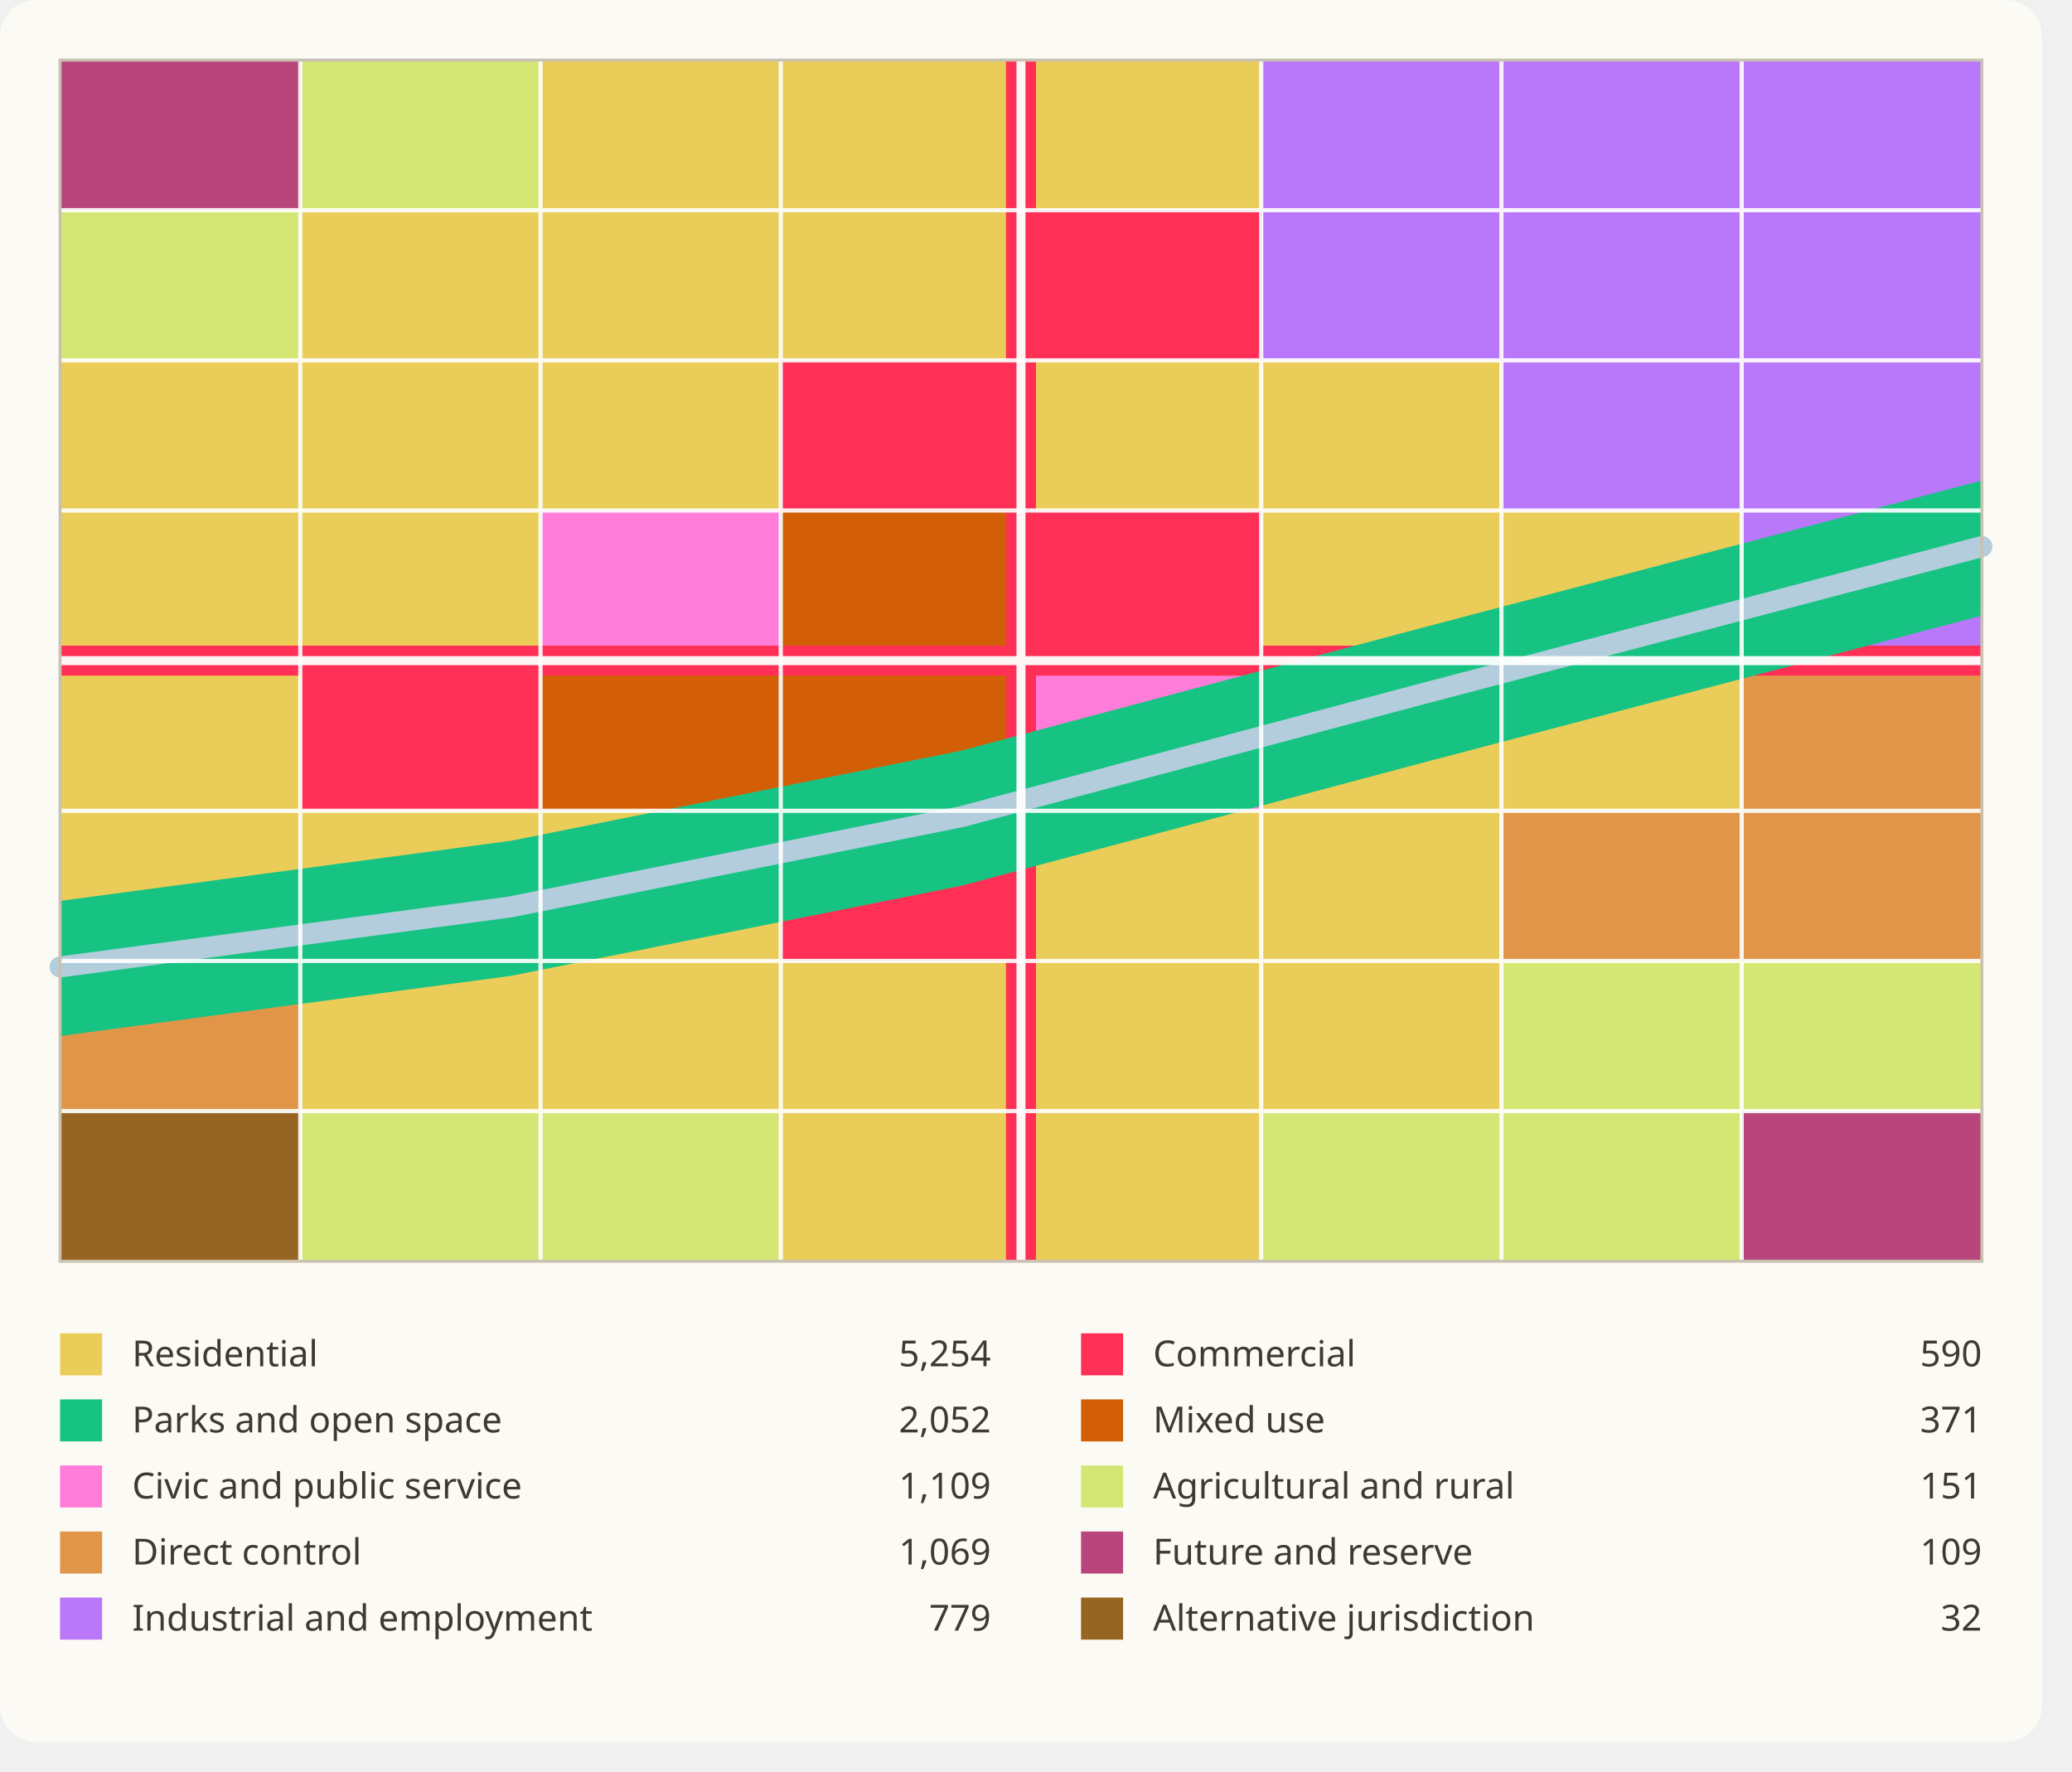
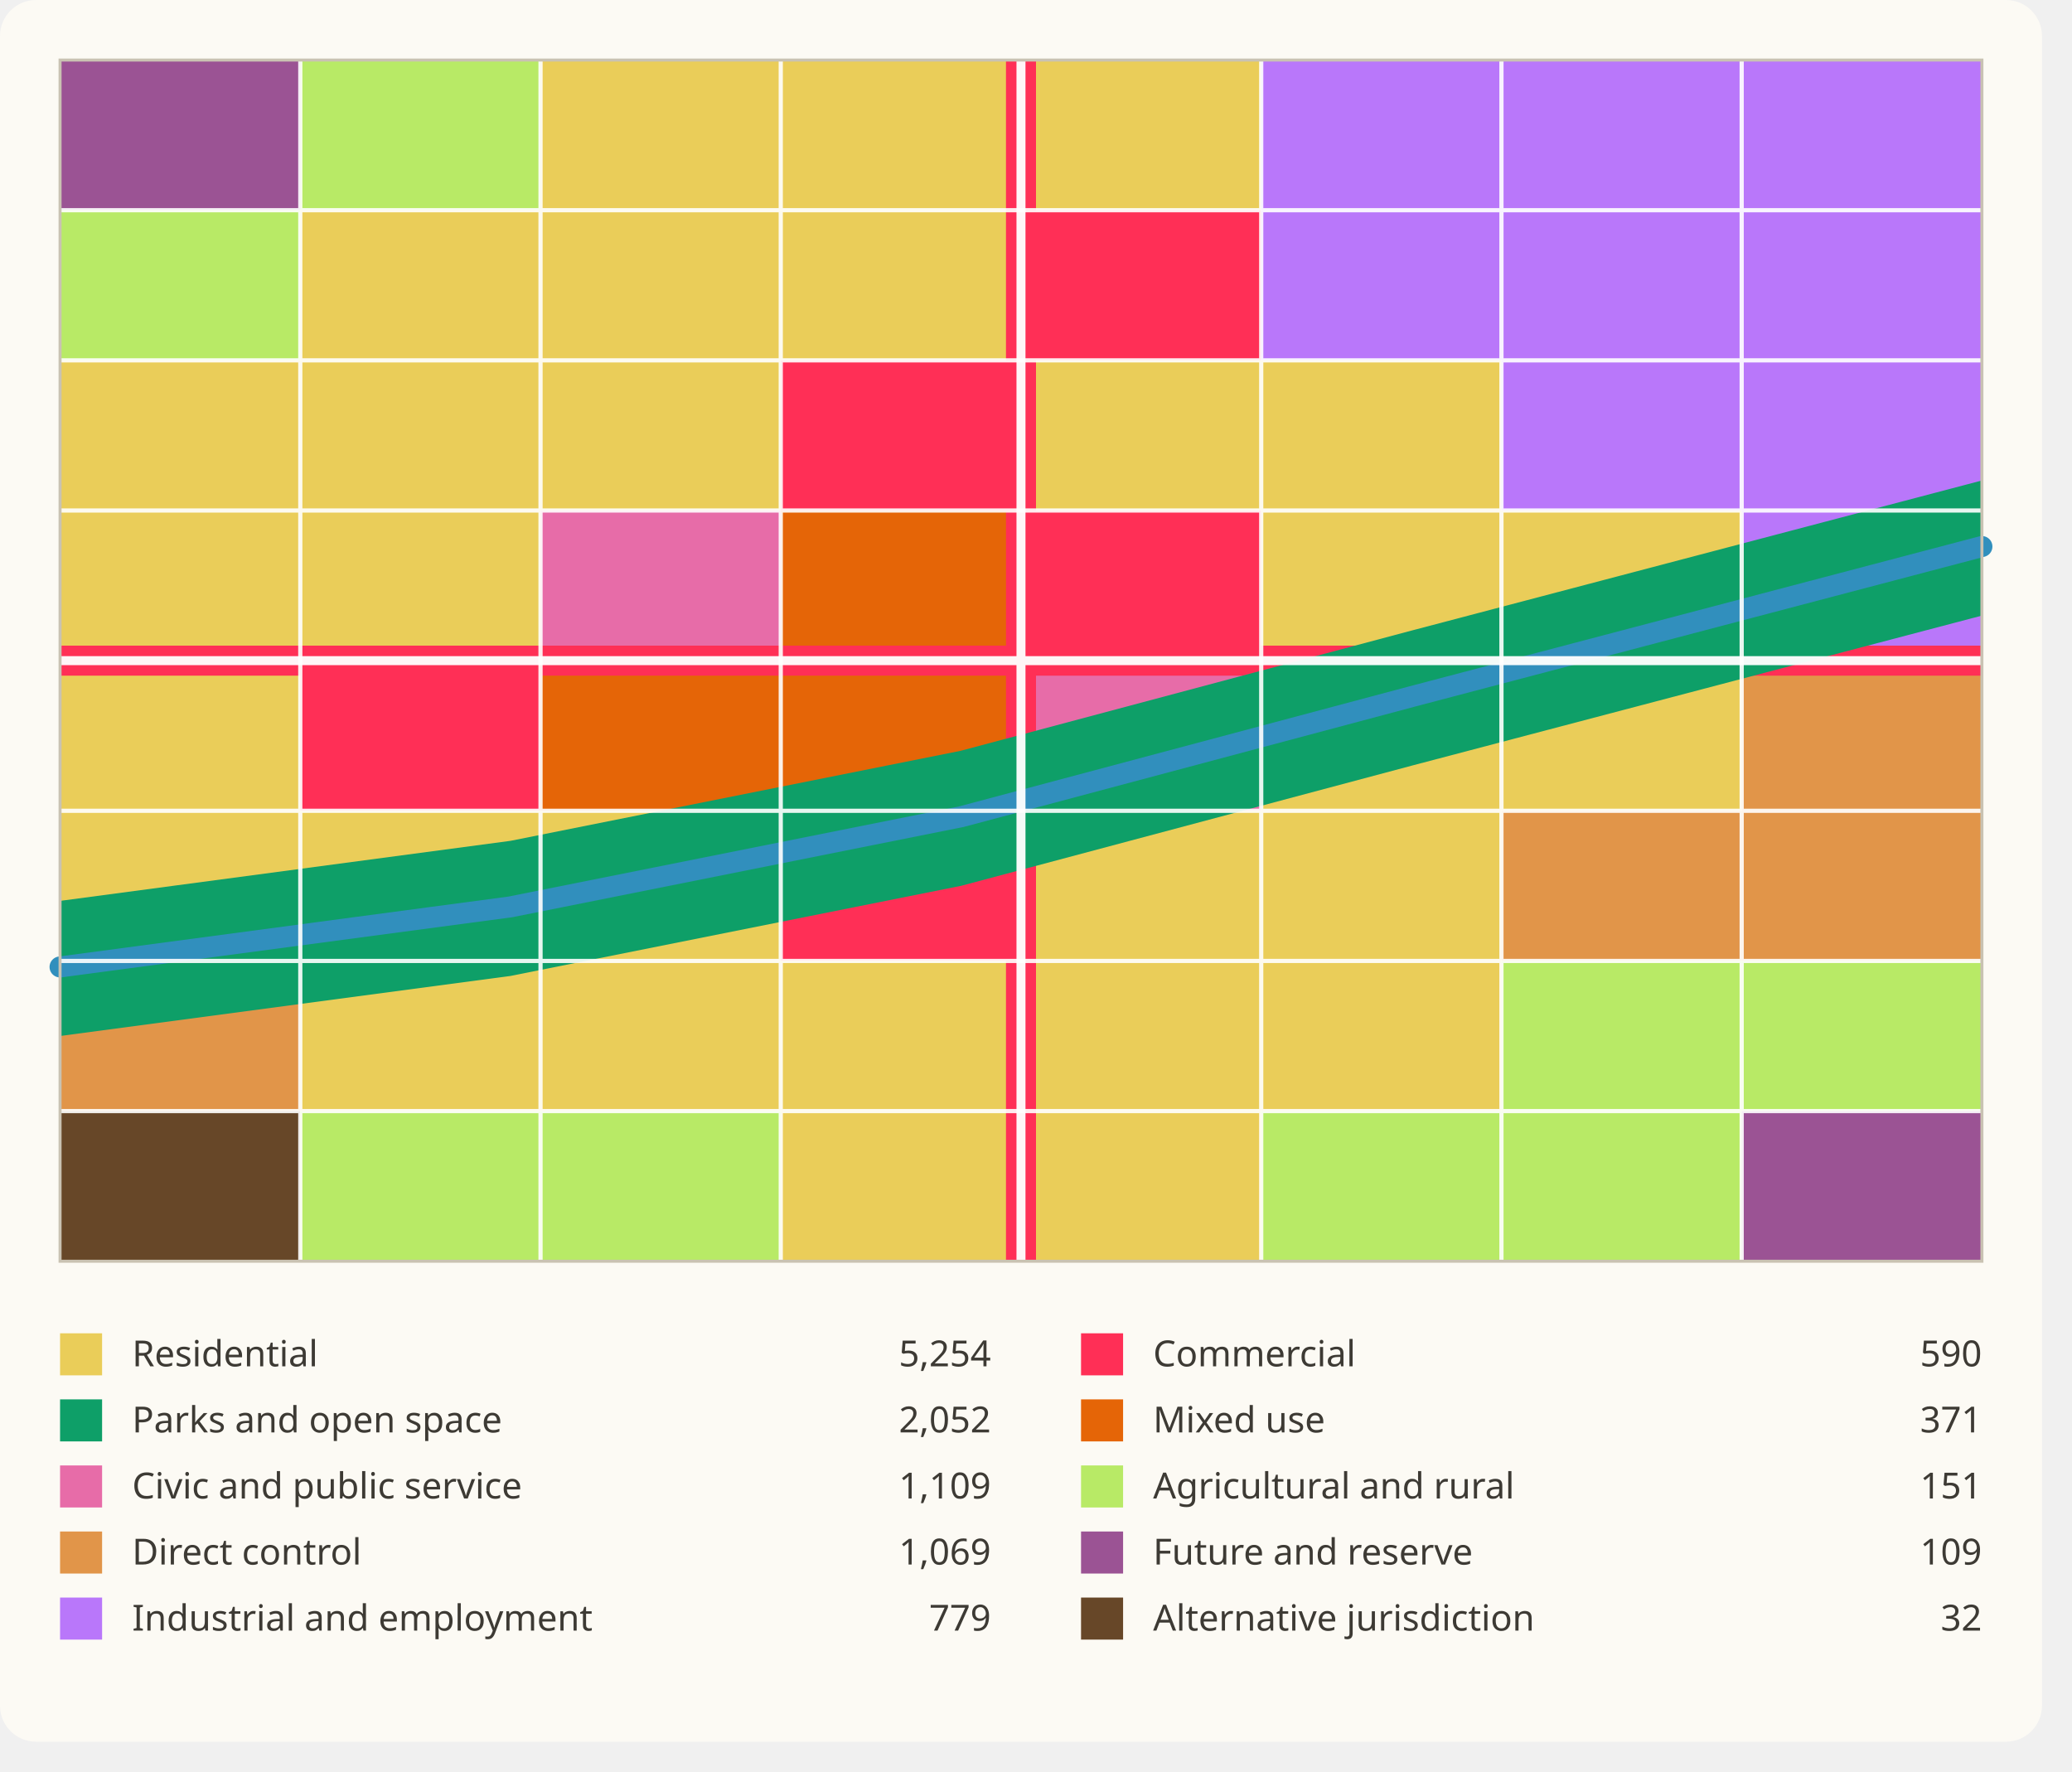
<svg xmlns="http://www.w3.org/2000/svg" width="100%" viewBox="0 0 690 590" role="img" style="">
  <defs>
</defs>
  <rect x="0" y="0" width="680" height="580" rx="12" fill="#fcfaf4" style="fill:rgb(252, 250, 244);stroke:none;color:rgb(11, 11, 11);stroke-width:1px;stroke-linecap:butt;stroke-linejoin:miter;opacity:1;font-family:&quot;Anthropic Sans&quot;, -apple-system, &quot;system-ui&quot;, &quot;Segoe UI&quot;, sans-serif;font-size:16px;font-weight:400;text-anchor:start;dominant-baseline:auto" />
-   <rect x="20" y="20" width="180" height="50" fill="#b8467d" style="fill:rgb(184, 70, 125);stroke:none;color:rgb(11, 11, 11);stroke-width:1px;stroke-linecap:butt;stroke-linejoin:miter;opacity:1;font-family:&quot;Anthropic Sans&quot;, -apple-system, &quot;system-ui&quot;, &quot;Segoe UI&quot;, sans-serif;font-size:16px;font-weight:400;text-anchor:start;dominant-baseline:auto" />
-   <rect x="100" y="20" width="80" height="50" fill="#d4e673" style="fill:rgb(212, 230, 115);stroke:none;color:rgb(11, 11, 11);stroke-width:1px;stroke-linecap:butt;stroke-linejoin:miter;opacity:1;font-family:&quot;Anthropic Sans&quot;, -apple-system, &quot;system-ui&quot;, &quot;Segoe UI&quot;, sans-serif;font-size:16px;font-weight:400;text-anchor:start;dominant-baseline:auto" />
+   <rect x="20" y="20" width="180" height="50" fill="#9b5394" style="fill:rgb(155, 83, 148);stroke:none;color:rgb(11, 11, 11);stroke-width:1px;stroke-linecap:butt;stroke-linejoin:miter;opacity:1;font-family:&quot;Anthropic Sans&quot;, -apple-system, &quot;system-ui&quot;, &quot;Segoe UI&quot;, sans-serif;font-size:16px;font-weight:400;text-anchor:start;dominant-baseline:auto" />
+   <rect x="100" y="20" width="80" height="50" fill="#b8ea66" style="fill:rgb(184, 234, 102);stroke:none;color:rgb(11, 11, 11);stroke-width:1px;stroke-linecap:butt;stroke-linejoin:miter;opacity:1;font-family:&quot;Anthropic Sans&quot;, -apple-system, &quot;system-ui&quot;, &quot;Segoe UI&quot;, sans-serif;font-size:16px;font-weight:400;text-anchor:start;dominant-baseline:auto" />
  <rect x="180" y="20" width="240" height="50" fill="#eacd59" style="fill:rgb(234, 205, 89);stroke:none;color:rgb(11, 11, 11);stroke-width:1px;stroke-linecap:butt;stroke-linejoin:miter;opacity:1;font-family:&quot;Anthropic Sans&quot;, -apple-system, &quot;system-ui&quot;, &quot;Segoe UI&quot;, sans-serif;font-size:16px;font-weight:400;text-anchor:start;dominant-baseline:auto" />
  <rect x="420" y="20" width="240" height="50" fill="#b977fa" style="fill:rgb(185, 119, 250);stroke:none;color:rgb(11, 11, 11);stroke-width:1px;stroke-linecap:butt;stroke-linejoin:miter;opacity:1;font-family:&quot;Anthropic Sans&quot;, -apple-system, &quot;system-ui&quot;, &quot;Segoe UI&quot;, sans-serif;font-size:16px;font-weight:400;text-anchor:start;dominant-baseline:auto" />
-   <rect x="20" y="70" width="80" height="50" fill="#d4e673" style="fill:rgb(212, 230, 115);stroke:none;color:rgb(11, 11, 11);stroke-width:1px;stroke-linecap:butt;stroke-linejoin:miter;opacity:1;font-family:&quot;Anthropic Sans&quot;, -apple-system, &quot;system-ui&quot;, &quot;Segoe UI&quot;, sans-serif;font-size:16px;font-weight:400;text-anchor:start;dominant-baseline:auto" />
+   <rect x="20" y="70" width="80" height="50" fill="#b8ea66" style="fill:rgb(184, 234, 102);stroke:none;color:rgb(11, 11, 11);stroke-width:1px;stroke-linecap:butt;stroke-linejoin:miter;opacity:1;font-family:&quot;Anthropic Sans&quot;, -apple-system, &quot;system-ui&quot;, &quot;Segoe UI&quot;, sans-serif;font-size:16px;font-weight:400;text-anchor:start;dominant-baseline:auto" />
  <rect x="100" y="70" width="240" height="50" fill="#eacd59" style="fill:rgb(234, 205, 89);stroke:none;color:rgb(11, 11, 11);stroke-width:1px;stroke-linecap:butt;stroke-linejoin:miter;opacity:1;font-family:&quot;Anthropic Sans&quot;, -apple-system, &quot;system-ui&quot;, &quot;Segoe UI&quot;, sans-serif;font-size:16px;font-weight:400;text-anchor:start;dominant-baseline:auto" />
  <rect x="340" y="70" width="80" height="50" fill="#ff2f56" style="fill:rgb(255, 47, 86);stroke:none;color:rgb(11, 11, 11);stroke-width:1px;stroke-linecap:butt;stroke-linejoin:miter;opacity:1;font-family:&quot;Anthropic Sans&quot;, -apple-system, &quot;system-ui&quot;, &quot;Segoe UI&quot;, sans-serif;font-size:16px;font-weight:400;text-anchor:start;dominant-baseline:auto" />
  <rect x="420" y="70" width="240" height="50" fill="#b977fa" style="fill:rgb(185, 119, 250);stroke:none;color:rgb(11, 11, 11);stroke-width:1px;stroke-linecap:butt;stroke-linejoin:miter;opacity:1;font-family:&quot;Anthropic Sans&quot;, -apple-system, &quot;system-ui&quot;, &quot;Segoe UI&quot;, sans-serif;font-size:16px;font-weight:400;text-anchor:start;dominant-baseline:auto" />
  <rect x="20" y="120" width="240" height="50" fill="#eacd59" style="fill:rgb(234, 205, 89);stroke:none;color:rgb(11, 11, 11);stroke-width:1px;stroke-linecap:butt;stroke-linejoin:miter;opacity:1;font-family:&quot;Anthropic Sans&quot;, -apple-system, &quot;system-ui&quot;, &quot;Segoe UI&quot;, sans-serif;font-size:16px;font-weight:400;text-anchor:start;dominant-baseline:auto" />
  <rect x="260" y="120" width="80" height="50" fill="#ff2f56" style="fill:rgb(255, 47, 86);stroke:none;color:rgb(11, 11, 11);stroke-width:1px;stroke-linecap:butt;stroke-linejoin:miter;opacity:1;font-family:&quot;Anthropic Sans&quot;, -apple-system, &quot;system-ui&quot;, &quot;Segoe UI&quot;, sans-serif;font-size:16px;font-weight:400;text-anchor:start;dominant-baseline:auto" />
  <rect x="340" y="120" width="160" height="50" fill="#eacd59" style="fill:rgb(234, 205, 89);stroke:none;color:rgb(11, 11, 11);stroke-width:1px;stroke-linecap:butt;stroke-linejoin:miter;opacity:1;font-family:&quot;Anthropic Sans&quot;, -apple-system, &quot;system-ui&quot;, &quot;Segoe UI&quot;, sans-serif;font-size:16px;font-weight:400;text-anchor:start;dominant-baseline:auto" />
  <rect x="500" y="120" width="160" height="50" fill="#b977fa" style="fill:rgb(185, 119, 250);stroke:none;color:rgb(11, 11, 11);stroke-width:1px;stroke-linecap:butt;stroke-linejoin:miter;opacity:1;font-family:&quot;Anthropic Sans&quot;, -apple-system, &quot;system-ui&quot;, &quot;Segoe UI&quot;, sans-serif;font-size:16px;font-weight:400;text-anchor:start;dominant-baseline:auto" />
  <rect x="20" y="170" width="160" height="50" fill="#eacd59" style="fill:rgb(234, 205, 89);stroke:none;color:rgb(11, 11, 11);stroke-width:1px;stroke-linecap:butt;stroke-linejoin:miter;opacity:1;font-family:&quot;Anthropic Sans&quot;, -apple-system, &quot;system-ui&quot;, &quot;Segoe UI&quot;, sans-serif;font-size:16px;font-weight:400;text-anchor:start;dominant-baseline:auto" />
-   <rect x="180" y="170" width="80" height="50" fill="#ff7dd9" style="fill:rgb(255, 125, 217);stroke:none;color:rgb(11, 11, 11);stroke-width:1px;stroke-linecap:butt;stroke-linejoin:miter;opacity:1;font-family:&quot;Anthropic Sans&quot;, -apple-system, &quot;system-ui&quot;, &quot;Segoe UI&quot;, sans-serif;font-size:16px;font-weight:400;text-anchor:start;dominant-baseline:auto" />
-   <rect x="260" y="170" width="80" height="50" fill="#d25f06" style="fill:rgb(210, 95, 6);stroke:none;color:rgb(11, 11, 11);stroke-width:1px;stroke-linecap:butt;stroke-linejoin:miter;opacity:1;font-family:&quot;Anthropic Sans&quot;, -apple-system, &quot;system-ui&quot;, &quot;Segoe UI&quot;, sans-serif;font-size:16px;font-weight:400;text-anchor:start;dominant-baseline:auto" />
+   <rect x="180" y="170" width="80" height="50" fill="#e76ca8" style="fill:rgb(231, 108, 168);stroke:none;color:rgb(11, 11, 11);stroke-width:1px;stroke-linecap:butt;stroke-linejoin:miter;opacity:1;font-family:&quot;Anthropic Sans&quot;, -apple-system, &quot;system-ui&quot;, &quot;Segoe UI&quot;, sans-serif;font-size:16px;font-weight:400;text-anchor:start;dominant-baseline:auto" />
+   <rect x="260" y="170" width="80" height="50" fill="#e56507" style="fill:rgb(229, 101, 7);stroke:none;color:rgb(11, 11, 11);stroke-width:1px;stroke-linecap:butt;stroke-linejoin:miter;opacity:1;font-family:&quot;Anthropic Sans&quot;, -apple-system, &quot;system-ui&quot;, &quot;Segoe UI&quot;, sans-serif;font-size:16px;font-weight:400;text-anchor:start;dominant-baseline:auto" />
  <rect x="340" y="170" width="80" height="50" fill="#ff2f56" style="fill:rgb(255, 47, 86);stroke:none;color:rgb(11, 11, 11);stroke-width:1px;stroke-linecap:butt;stroke-linejoin:miter;opacity:1;font-family:&quot;Anthropic Sans&quot;, -apple-system, &quot;system-ui&quot;, &quot;Segoe UI&quot;, sans-serif;font-size:16px;font-weight:400;text-anchor:start;dominant-baseline:auto" />
  <rect x="420" y="170" width="160" height="50" fill="#eacd59" style="fill:rgb(234, 205, 89);stroke:none;color:rgb(11, 11, 11);stroke-width:1px;stroke-linecap:butt;stroke-linejoin:miter;opacity:1;font-family:&quot;Anthropic Sans&quot;, -apple-system, &quot;system-ui&quot;, &quot;Segoe UI&quot;, sans-serif;font-size:16px;font-weight:400;text-anchor:start;dominant-baseline:auto" />
  <rect x="580" y="170" width="80" height="50" fill="#b977fa" style="fill:rgb(185, 119, 250);stroke:none;color:rgb(11, 11, 11);stroke-width:1px;stroke-linecap:butt;stroke-linejoin:miter;opacity:1;font-family:&quot;Anthropic Sans&quot;, -apple-system, &quot;system-ui&quot;, &quot;Segoe UI&quot;, sans-serif;font-size:16px;font-weight:400;text-anchor:start;dominant-baseline:auto" />
  <rect x="20" y="220" width="80" height="50" fill="#eacd59" style="fill:rgb(234, 205, 89);stroke:none;color:rgb(11, 11, 11);stroke-width:1px;stroke-linecap:butt;stroke-linejoin:miter;opacity:1;font-family:&quot;Anthropic Sans&quot;, -apple-system, &quot;system-ui&quot;, &quot;Segoe UI&quot;, sans-serif;font-size:16px;font-weight:400;text-anchor:start;dominant-baseline:auto" />
  <rect x="100" y="220" width="80" height="50" fill="#ff2f56" style="fill:rgb(255, 47, 86);stroke:none;color:rgb(11, 11, 11);stroke-width:1px;stroke-linecap:butt;stroke-linejoin:miter;opacity:1;font-family:&quot;Anthropic Sans&quot;, -apple-system, &quot;system-ui&quot;, &quot;Segoe UI&quot;, sans-serif;font-size:16px;font-weight:400;text-anchor:start;dominant-baseline:auto" />
-   <rect x="180" y="220" width="160" height="50" fill="#d25f06" style="fill:rgb(210, 95, 6);stroke:none;color:rgb(11, 11, 11);stroke-width:1px;stroke-linecap:butt;stroke-linejoin:miter;opacity:1;font-family:&quot;Anthropic Sans&quot;, -apple-system, &quot;system-ui&quot;, &quot;Segoe UI&quot;, sans-serif;font-size:16px;font-weight:400;text-anchor:start;dominant-baseline:auto" />
-   <rect x="340" y="220" width="80" height="50" fill="#ff7dd9" style="fill:rgb(255, 125, 217);stroke:none;color:rgb(11, 11, 11);stroke-width:1px;stroke-linecap:butt;stroke-linejoin:miter;opacity:1;font-family:&quot;Anthropic Sans&quot;, -apple-system, &quot;system-ui&quot;, &quot;Segoe UI&quot;, sans-serif;font-size:16px;font-weight:400;text-anchor:start;dominant-baseline:auto" />
+   <rect x="180" y="220" width="160" height="50" fill="#e56507" style="fill:rgb(229, 101, 7);stroke:none;color:rgb(11, 11, 11);stroke-width:1px;stroke-linecap:butt;stroke-linejoin:miter;opacity:1;font-family:&quot;Anthropic Sans&quot;, -apple-system, &quot;system-ui&quot;, &quot;Segoe UI&quot;, sans-serif;font-size:16px;font-weight:400;text-anchor:start;dominant-baseline:auto" />
+   <rect x="340" y="220" width="80" height="50" fill="#e76ca8" style="fill:rgb(231, 108, 168);stroke:none;color:rgb(11, 11, 11);stroke-width:1px;stroke-linecap:butt;stroke-linejoin:miter;opacity:1;font-family:&quot;Anthropic Sans&quot;, -apple-system, &quot;system-ui&quot;, &quot;Segoe UI&quot;, sans-serif;font-size:16px;font-weight:400;text-anchor:start;dominant-baseline:auto" />
  <rect x="420" y="220" width="160" height="50" fill="#eacd59" style="fill:rgb(234, 205, 89);stroke:none;color:rgb(11, 11, 11);stroke-width:1px;stroke-linecap:butt;stroke-linejoin:miter;opacity:1;font-family:&quot;Anthropic Sans&quot;, -apple-system, &quot;system-ui&quot;, &quot;Segoe UI&quot;, sans-serif;font-size:16px;font-weight:400;text-anchor:start;dominant-baseline:auto" />
  <rect x="580" y="220" width="80" height="50" fill="#e19549" style="stroke:none;color:rgb(11, 11, 11);stroke-width:1px;stroke-linecap:butt;stroke-linejoin:miter;opacity:1;font-family:&quot;Anthropic Sans&quot;, -apple-system, &quot;system-ui&quot;, &quot;Segoe UI&quot;, sans-serif;font-size:16px;font-weight:400;text-anchor:start;dominant-baseline:auto" />
  <rect x="20" y="270" width="240" height="50" fill="#eacd59" style="fill:rgb(234, 205, 89);stroke:none;color:rgb(11, 11, 11);stroke-width:1px;stroke-linecap:butt;stroke-linejoin:miter;opacity:1;font-family:&quot;Anthropic Sans&quot;, -apple-system, &quot;system-ui&quot;, &quot;Segoe UI&quot;, sans-serif;font-size:16px;font-weight:400;text-anchor:start;dominant-baseline:auto" />
  <rect x="260" y="270" width="80" height="50" fill="#ff2f56" style="fill:rgb(255, 47, 86);stroke:none;color:rgb(11, 11, 11);stroke-width:1px;stroke-linecap:butt;stroke-linejoin:miter;opacity:1;font-family:&quot;Anthropic Sans&quot;, -apple-system, &quot;system-ui&quot;, &quot;Segoe UI&quot;, sans-serif;font-size:16px;font-weight:400;text-anchor:start;dominant-baseline:auto" />
  <rect x="340" y="270" width="160" height="50" fill="#eacd59" style="fill:rgb(234, 205, 89);stroke:none;color:rgb(11, 11, 11);stroke-width:1px;stroke-linecap:butt;stroke-linejoin:miter;opacity:1;font-family:&quot;Anthropic Sans&quot;, -apple-system, &quot;system-ui&quot;, &quot;Segoe UI&quot;, sans-serif;font-size:16px;font-weight:400;text-anchor:start;dominant-baseline:auto" />
  <rect x="500" y="270" width="160" height="50" fill="#e19549" style="stroke:none;color:rgb(11, 11, 11);stroke-width:1px;stroke-linecap:butt;stroke-linejoin:miter;opacity:1;font-family:&quot;Anthropic Sans&quot;, -apple-system, &quot;system-ui&quot;, &quot;Segoe UI&quot;, sans-serif;font-size:16px;font-weight:400;text-anchor:start;dominant-baseline:auto" />
  <rect x="20" y="320" width="80" height="50" fill="#e19549" style="stroke:none;color:rgb(11, 11, 11);stroke-width:1px;stroke-linecap:butt;stroke-linejoin:miter;opacity:1;font-family:&quot;Anthropic Sans&quot;, -apple-system, &quot;system-ui&quot;, &quot;Segoe UI&quot;, sans-serif;font-size:16px;font-weight:400;text-anchor:start;dominant-baseline:auto" />
  <rect x="100" y="320" width="400" height="50" fill="#eacd59" style="fill:rgb(234, 205, 89);stroke:none;color:rgb(11, 11, 11);stroke-width:1px;stroke-linecap:butt;stroke-linejoin:miter;opacity:1;font-family:&quot;Anthropic Sans&quot;, -apple-system, &quot;system-ui&quot;, &quot;Segoe UI&quot;, sans-serif;font-size:16px;font-weight:400;text-anchor:start;dominant-baseline:auto" />
-   <rect x="500" y="320" width="160" height="50" fill="#d4e673" style="fill:rgb(212, 230, 115);stroke:none;color:rgb(11, 11, 11);stroke-width:1px;stroke-linecap:butt;stroke-linejoin:miter;opacity:1;font-family:&quot;Anthropic Sans&quot;, -apple-system, &quot;system-ui&quot;, &quot;Segoe UI&quot;, sans-serif;font-size:16px;font-weight:400;text-anchor:start;dominant-baseline:auto" />
-   <rect x="20" y="370" width="80" height="50" fill="#976523" style="stroke:none;color:rgb(11, 11, 11);stroke-width:1px;stroke-linecap:butt;stroke-linejoin:miter;opacity:1;font-family:&quot;Anthropic Sans&quot;, -apple-system, &quot;system-ui&quot;, &quot;Segoe UI&quot;, sans-serif;font-size:16px;font-weight:400;text-anchor:start;dominant-baseline:auto" />
-   <rect x="100" y="370" width="160" height="50" fill="#d4e673" style="fill:rgb(212, 230, 115);stroke:none;color:rgb(11, 11, 11);stroke-width:1px;stroke-linecap:butt;stroke-linejoin:miter;opacity:1;font-family:&quot;Anthropic Sans&quot;, -apple-system, &quot;system-ui&quot;, &quot;Segoe UI&quot;, sans-serif;font-size:16px;font-weight:400;text-anchor:start;dominant-baseline:auto" />
+   <rect x="500" y="320" width="160" height="50" fill="#b8ea66" style="fill:rgb(184, 234, 102);stroke:none;color:rgb(11, 11, 11);stroke-width:1px;stroke-linecap:butt;stroke-linejoin:miter;opacity:1;font-family:&quot;Anthropic Sans&quot;, -apple-system, &quot;system-ui&quot;, &quot;Segoe UI&quot;, sans-serif;font-size:16px;font-weight:400;text-anchor:start;dominant-baseline:auto" />
+   <rect x="20" y="370" width="80" height="50" fill="#674728" style="stroke:none;color:rgb(11, 11, 11);stroke-width:1px;stroke-linecap:butt;stroke-linejoin:miter;opacity:1;font-family:&quot;Anthropic Sans&quot;, -apple-system, &quot;system-ui&quot;, &quot;Segoe UI&quot;, sans-serif;font-size:16px;font-weight:400;text-anchor:start;dominant-baseline:auto" />
+   <rect x="100" y="370" width="160" height="50" fill="#b8ea66" style="fill:rgb(184, 234, 102);stroke:none;color:rgb(11, 11, 11);stroke-width:1px;stroke-linecap:butt;stroke-linejoin:miter;opacity:1;font-family:&quot;Anthropic Sans&quot;, -apple-system, &quot;system-ui&quot;, &quot;Segoe UI&quot;, sans-serif;font-size:16px;font-weight:400;text-anchor:start;dominant-baseline:auto" />
  <rect x="260" y="370" width="160" height="50" fill="#eacd59" style="fill:rgb(234, 205, 89);stroke:none;color:rgb(11, 11, 11);stroke-width:1px;stroke-linecap:butt;stroke-linejoin:miter;opacity:1;font-family:&quot;Anthropic Sans&quot;, -apple-system, &quot;system-ui&quot;, &quot;Segoe UI&quot;, sans-serif;font-size:16px;font-weight:400;text-anchor:start;dominant-baseline:auto" />
-   <rect x="420" y="370" width="160" height="50" fill="#d4e673" style="fill:rgb(212, 230, 115);stroke:none;color:rgb(11, 11, 11);stroke-width:1px;stroke-linecap:butt;stroke-linejoin:miter;opacity:1;font-family:&quot;Anthropic Sans&quot;, -apple-system, &quot;system-ui&quot;, &quot;Segoe UI&quot;, sans-serif;font-size:16px;font-weight:400;text-anchor:start;dominant-baseline:auto" />
-   <rect x="580" y="370" width="80" height="50" fill="#b8467d" style="fill:rgb(184, 70, 125);stroke:none;color:rgb(11, 11, 11);stroke-width:1px;stroke-linecap:butt;stroke-linejoin:miter;opacity:1;font-family:&quot;Anthropic Sans&quot;, -apple-system, &quot;system-ui&quot;, &quot;Segoe UI&quot;, sans-serif;font-size:16px;font-weight:400;text-anchor:start;dominant-baseline:auto" />
+   <rect x="420" y="370" width="160" height="50" fill="#b8ea66" style="fill:rgb(184, 234, 102);stroke:none;color:rgb(11, 11, 11);stroke-width:1px;stroke-linecap:butt;stroke-linejoin:miter;opacity:1;font-family:&quot;Anthropic Sans&quot;, -apple-system, &quot;system-ui&quot;, &quot;Segoe UI&quot;, sans-serif;font-size:16px;font-weight:400;text-anchor:start;dominant-baseline:auto" />
+   <rect x="580" y="370" width="80" height="50" fill="#9b5394" style="fill:rgb(155, 83, 148);stroke:none;color:rgb(11, 11, 11);stroke-width:1px;stroke-linecap:butt;stroke-linejoin:miter;opacity:1;font-family:&quot;Anthropic Sans&quot;, -apple-system, &quot;system-ui&quot;, &quot;Segoe UI&quot;, sans-serif;font-size:16px;font-weight:400;text-anchor:start;dominant-baseline:auto" />
  <rect x="335" y="20" width="10" height="400" fill="#ff2f56" style="fill:rgb(255, 47, 86);stroke:none;color:rgb(11, 11, 11);stroke-width:1px;stroke-linecap:butt;stroke-linejoin:miter;opacity:1;font-family:&quot;Anthropic Sans&quot;, -apple-system, &quot;system-ui&quot;, &quot;Segoe UI&quot;, sans-serif;font-size:16px;font-weight:400;text-anchor:start;dominant-baseline:auto" />
  <rect x="20" y="215" width="640" height="10" fill="#ff2f56" style="fill:rgb(255, 47, 86);stroke:none;color:rgb(11, 11, 11);stroke-width:1px;stroke-linecap:butt;stroke-linejoin:miter;opacity:1;font-family:&quot;Anthropic Sans&quot;, -apple-system, &quot;system-ui&quot;, &quot;Segoe UI&quot;, sans-serif;font-size:16px;font-weight:400;text-anchor:start;dominant-baseline:auto" />
-   <path d="M20 300L170 280L320 250L470 210L660 160L660 205L470 255L320 295L170 325L20 345Z" fill="#17c383" style="fill:rgb(23, 195, 131);stroke:none;color:rgb(11, 11, 11);stroke-width:1px;stroke-linecap:butt;stroke-linejoin:miter;opacity:1;font-family:&quot;Anthropic Sans&quot;, -apple-system, &quot;system-ui&quot;, &quot;Segoe UI&quot;, sans-serif;font-size:16px;font-weight:400;text-anchor:start;dominant-baseline:auto" />
-   <path d="M20 322L170 302L320 272L470 232L660 182" stroke="#b3cddc" stroke-width="7" fill="none" stroke-linecap="round" style="fill:none;stroke:rgb(179, 205, 220);color:rgb(11, 11, 11);stroke-width:7px;stroke-linecap:round;stroke-linejoin:miter;opacity:1;font-family:&quot;Anthropic Sans&quot;, -apple-system, &quot;system-ui&quot;, &quot;Segoe UI&quot;, sans-serif;font-size:16px;font-weight:400;text-anchor:start;dominant-baseline:auto" />
+   <path d="M20 300L170 280L320 250L470 210L660 160L660 205L470 255L320 295L170 325L20 345Z" fill="#0e9f68" style="fill:rgb(14, 159, 104);stroke:none;color:rgb(11, 11, 11);stroke-width:1px;stroke-linecap:butt;stroke-linejoin:miter;opacity:1;font-family:&quot;Anthropic Sans&quot;, -apple-system, &quot;system-ui&quot;, &quot;Segoe UI&quot;, sans-serif;font-size:16px;font-weight:400;text-anchor:start;dominant-baseline:auto" />
+   <path d="M20 322L170 302L320 272L470 232L660 182" stroke="#318fbd" stroke-width="7" fill="none" stroke-linecap="round" style="fill:none;stroke:rgb(49, 143, 189);color:rgb(11, 11, 11);stroke-width:7px;stroke-linecap:round;stroke-linejoin:miter;opacity:1;font-family:&quot;Anthropic Sans&quot;, -apple-system, &quot;system-ui&quot;, &quot;Segoe UI&quot;, sans-serif;font-size:16px;font-weight:400;text-anchor:start;dominant-baseline:auto" />
  <g stroke="#ffffff" stroke-width="1.4" opacity="0.9" style="fill:rgb(0, 0, 0);stroke:rgb(255, 255, 255);color:rgb(11, 11, 11);stroke-width:1.4px;stroke-linecap:butt;stroke-linejoin:miter;opacity:0.9;font-family:&quot;Anthropic Sans&quot;, -apple-system, &quot;system-ui&quot;, &quot;Segoe UI&quot;, sans-serif;font-size:16px;font-weight:400;text-anchor:start;dominant-baseline:auto">
    <path d="M100 20V420M180 20V420M260 20V420M420 20V420M500 20V420M580 20V420" fill="none" style="fill:none;stroke:rgb(255, 255, 255);color:rgb(11, 11, 11);stroke-width:1.4px;stroke-linecap:butt;stroke-linejoin:miter;opacity:1;font-family:&quot;Anthropic Sans&quot;, -apple-system, &quot;system-ui&quot;, &quot;Segoe UI&quot;, sans-serif;font-size:16px;font-weight:400;text-anchor:start;dominant-baseline:auto" />
    <path d="M20 70H660M20 120H660M20 170H660M20 270H660M20 320H660M20 370H660" fill="none" style="fill:none;stroke:rgb(255, 255, 255);color:rgb(11, 11, 11);stroke-width:1.4px;stroke-linecap:butt;stroke-linejoin:miter;opacity:1;font-family:&quot;Anthropic Sans&quot;, -apple-system, &quot;system-ui&quot;, &quot;Segoe UI&quot;, sans-serif;font-size:16px;font-weight:400;text-anchor:start;dominant-baseline:auto" />
  </g>
  <g stroke="#ffffff" stroke-width="3" opacity="0.95" style="fill:rgb(0, 0, 0);stroke:rgb(255, 255, 255);color:rgb(11, 11, 11);stroke-width:3px;stroke-linecap:butt;stroke-linejoin:miter;opacity:0.95;font-family:&quot;Anthropic Sans&quot;, -apple-system, &quot;system-ui&quot;, &quot;Segoe UI&quot;, sans-serif;font-size:16px;font-weight:400;text-anchor:start;dominant-baseline:auto">
    <path d="M340 20V420M20 220H660" fill="none" style="fill:none;stroke:rgb(255, 255, 255);color:rgb(11, 11, 11);stroke-width:3px;stroke-linecap:butt;stroke-linejoin:miter;opacity:1;font-family:&quot;Anthropic Sans&quot;, -apple-system, &quot;system-ui&quot;, &quot;Segoe UI&quot;, sans-serif;font-size:16px;font-weight:400;text-anchor:start;dominant-baseline:auto" />
  </g>
  <rect x="20" y="20" width="640" height="400" fill="none" stroke="#c9c2b2" stroke-width="1" style="fill:none;stroke:rgb(201, 194, 178);color:rgb(11, 11, 11);stroke-width:1px;stroke-linecap:butt;stroke-linejoin:miter;opacity:1;font-family:&quot;Anthropic Sans&quot;, -apple-system, &quot;system-ui&quot;, &quot;Segoe UI&quot;, sans-serif;font-size:16px;font-weight:400;text-anchor:start;dominant-baseline:auto" />
  <g font-family="system-ui, sans-serif" font-size="12" fill="#3d3a34" style="fill:rgb(61, 58, 52);stroke:none;color:rgb(11, 11, 11);stroke-width:1px;stroke-linecap:butt;stroke-linejoin:miter;opacity:1;font-family:system-ui, sans-serif;font-size:12px;font-weight:400;text-anchor:start;dominant-baseline:auto">
    <rect x="20" y="444" width="14" height="14" fill="#eacd59" style="fill:rgb(234, 205, 89);stroke:none;color:rgb(11, 11, 11);stroke-width:1px;stroke-linecap:butt;stroke-linejoin:miter;opacity:1;font-family:system-ui, sans-serif;font-size:12px;font-weight:400;text-anchor:start;dominant-baseline:auto" />
    <text x="44" y="455" style="fill:rgb(61, 58, 52);stroke:none;color:rgb(11, 11, 11);stroke-width:1px;stroke-linecap:butt;stroke-linejoin:miter;opacity:1;font-family:system-ui, sans-serif;font-size:12px;font-weight:400;text-anchor:start;dominant-baseline:auto">Residential</text>
    <text x="330" y="455" text-anchor="end" style="fill:rgb(61, 58, 52);stroke:none;color:rgb(11, 11, 11);stroke-width:1px;stroke-linecap:butt;stroke-linejoin:miter;opacity:1;font-family:system-ui, sans-serif;font-size:12px;font-weight:400;text-anchor:end;dominant-baseline:auto">5,254</text>
-     <rect x="20" y="466" width="14" height="14" fill="#17c383" style="fill:rgb(23, 195, 131);stroke:none;color:rgb(11, 11, 11);stroke-width:1px;stroke-linecap:butt;stroke-linejoin:miter;opacity:1;font-family:system-ui, sans-serif;font-size:12px;font-weight:400;text-anchor:start;dominant-baseline:auto" />
+     <rect x="20" y="466" width="14" height="14" fill="#0e9f68" style="fill:rgb(14, 159, 104);stroke:none;color:rgb(11, 11, 11);stroke-width:1px;stroke-linecap:butt;stroke-linejoin:miter;opacity:1;font-family:system-ui, sans-serif;font-size:12px;font-weight:400;text-anchor:start;dominant-baseline:auto" />
    <text x="44" y="477" style="fill:rgb(61, 58, 52);stroke:none;color:rgb(11, 11, 11);stroke-width:1px;stroke-linecap:butt;stroke-linejoin:miter;opacity:1;font-family:system-ui, sans-serif;font-size:12px;font-weight:400;text-anchor:start;dominant-baseline:auto">Parks and open space</text>
    <text x="330" y="477" text-anchor="end" style="fill:rgb(61, 58, 52);stroke:none;color:rgb(11, 11, 11);stroke-width:1px;stroke-linecap:butt;stroke-linejoin:miter;opacity:1;font-family:system-ui, sans-serif;font-size:12px;font-weight:400;text-anchor:end;dominant-baseline:auto">2,052</text>
-     <rect x="20" y="488" width="14" height="14" fill="#ff7dd9" style="fill:rgb(255, 125, 217);stroke:none;color:rgb(11, 11, 11);stroke-width:1px;stroke-linecap:butt;stroke-linejoin:miter;opacity:1;font-family:system-ui, sans-serif;font-size:12px;font-weight:400;text-anchor:start;dominant-baseline:auto" />
+     <rect x="20" y="488" width="14" height="14" fill="#e76ca8" style="fill:rgb(231, 108, 168);stroke:none;color:rgb(11, 11, 11);stroke-width:1px;stroke-linecap:butt;stroke-linejoin:miter;opacity:1;font-family:system-ui, sans-serif;font-size:12px;font-weight:400;text-anchor:start;dominant-baseline:auto" />
    <text x="44" y="499" style="fill:rgb(61, 58, 52);stroke:none;color:rgb(11, 11, 11);stroke-width:1px;stroke-linecap:butt;stroke-linejoin:miter;opacity:1;font-family:system-ui, sans-serif;font-size:12px;font-weight:400;text-anchor:start;dominant-baseline:auto">Civic and public service</text>
    <text x="330" y="499" text-anchor="end" style="fill:rgb(61, 58, 52);stroke:none;color:rgb(11, 11, 11);stroke-width:1px;stroke-linecap:butt;stroke-linejoin:miter;opacity:1;font-family:system-ui, sans-serif;font-size:12px;font-weight:400;text-anchor:end;dominant-baseline:auto">1,109</text>
    <rect x="20" y="510" width="14" height="14" fill="#e19549" style="stroke:none;color:rgb(11, 11, 11);stroke-width:1px;stroke-linecap:butt;stroke-linejoin:miter;opacity:1;font-family:system-ui, sans-serif;font-size:12px;font-weight:400;text-anchor:start;dominant-baseline:auto" />
    <text x="44" y="521" style="fill:rgb(61, 58, 52);stroke:none;color:rgb(11, 11, 11);stroke-width:1px;stroke-linecap:butt;stroke-linejoin:miter;opacity:1;font-family:system-ui, sans-serif;font-size:12px;font-weight:400;text-anchor:start;dominant-baseline:auto">Direct control</text>
    <text x="330" y="521" text-anchor="end" style="fill:rgb(61, 58, 52);stroke:none;color:rgb(11, 11, 11);stroke-width:1px;stroke-linecap:butt;stroke-linejoin:miter;opacity:1;font-family:system-ui, sans-serif;font-size:12px;font-weight:400;text-anchor:end;dominant-baseline:auto">1,069</text>
    <rect x="20" y="532" width="14" height="14" fill="#b977fa" style="fill:rgb(185, 119, 250);stroke:none;color:rgb(11, 11, 11);stroke-width:1px;stroke-linecap:butt;stroke-linejoin:miter;opacity:1;font-family:system-ui, sans-serif;font-size:12px;font-weight:400;text-anchor:start;dominant-baseline:auto" />
    <text x="44" y="543" style="fill:rgb(61, 58, 52);stroke:none;color:rgb(11, 11, 11);stroke-width:1px;stroke-linecap:butt;stroke-linejoin:miter;opacity:1;font-family:system-ui, sans-serif;font-size:12px;font-weight:400;text-anchor:start;dominant-baseline:auto">Industrial and employment</text>
    <text x="330" y="543" text-anchor="end" style="fill:rgb(61, 58, 52);stroke:none;color:rgb(11, 11, 11);stroke-width:1px;stroke-linecap:butt;stroke-linejoin:miter;opacity:1;font-family:system-ui, sans-serif;font-size:12px;font-weight:400;text-anchor:end;dominant-baseline:auto">779</text>
    <rect x="360" y="444" width="14" height="14" fill="#ff2f56" style="fill:rgb(255, 47, 86);stroke:none;color:rgb(11, 11, 11);stroke-width:1px;stroke-linecap:butt;stroke-linejoin:miter;opacity:1;font-family:system-ui, sans-serif;font-size:12px;font-weight:400;text-anchor:start;dominant-baseline:auto" />
    <text x="384" y="455" style="fill:rgb(61, 58, 52);stroke:none;color:rgb(11, 11, 11);stroke-width:1px;stroke-linecap:butt;stroke-linejoin:miter;opacity:1;font-family:system-ui, sans-serif;font-size:12px;font-weight:400;text-anchor:start;dominant-baseline:auto">Commercial</text>
    <text x="660" y="455" text-anchor="end" style="fill:rgb(61, 58, 52);stroke:none;color:rgb(11, 11, 11);stroke-width:1px;stroke-linecap:butt;stroke-linejoin:miter;opacity:1;font-family:system-ui, sans-serif;font-size:12px;font-weight:400;text-anchor:end;dominant-baseline:auto">590</text>
-     <rect x="360" y="466" width="14" height="14" fill="#d25f06" style="fill:rgb(210, 95, 6);stroke:none;color:rgb(11, 11, 11);stroke-width:1px;stroke-linecap:butt;stroke-linejoin:miter;opacity:1;font-family:system-ui, sans-serif;font-size:12px;font-weight:400;text-anchor:start;dominant-baseline:auto" />
+     <rect x="360" y="466" width="14" height="14" fill="#e56507" style="fill:rgb(229, 101, 7);stroke:none;color:rgb(11, 11, 11);stroke-width:1px;stroke-linecap:butt;stroke-linejoin:miter;opacity:1;font-family:system-ui, sans-serif;font-size:12px;font-weight:400;text-anchor:start;dominant-baseline:auto" />
    <text x="384" y="477" style="fill:rgb(61, 58, 52);stroke:none;color:rgb(11, 11, 11);stroke-width:1px;stroke-linecap:butt;stroke-linejoin:miter;opacity:1;font-family:system-ui, sans-serif;font-size:12px;font-weight:400;text-anchor:start;dominant-baseline:auto">Mixed use</text>
    <text x="660" y="477" text-anchor="end" style="fill:rgb(61, 58, 52);stroke:none;color:rgb(11, 11, 11);stroke-width:1px;stroke-linecap:butt;stroke-linejoin:miter;opacity:1;font-family:system-ui, sans-serif;font-size:12px;font-weight:400;text-anchor:end;dominant-baseline:auto">371</text>
-     <rect x="360" y="488" width="14" height="14" fill="#d4e673" style="fill:rgb(212, 230, 115);stroke:none;color:rgb(11, 11, 11);stroke-width:1px;stroke-linecap:butt;stroke-linejoin:miter;opacity:1;font-family:system-ui, sans-serif;font-size:12px;font-weight:400;text-anchor:start;dominant-baseline:auto" />
+     <rect x="360" y="488" width="14" height="14" fill="#b8ea66" style="fill:rgb(184, 234, 102);stroke:none;color:rgb(11, 11, 11);stroke-width:1px;stroke-linecap:butt;stroke-linejoin:miter;opacity:1;font-family:system-ui, sans-serif;font-size:12px;font-weight:400;text-anchor:start;dominant-baseline:auto" />
    <text x="384" y="499" style="fill:rgb(61, 58, 52);stroke:none;color:rgb(11, 11, 11);stroke-width:1px;stroke-linecap:butt;stroke-linejoin:miter;opacity:1;font-family:system-ui, sans-serif;font-size:12px;font-weight:400;text-anchor:start;dominant-baseline:auto">Agricultural and rural</text>
    <text x="660" y="499" text-anchor="end" style="fill:rgb(61, 58, 52);stroke:none;color:rgb(11, 11, 11);stroke-width:1px;stroke-linecap:butt;stroke-linejoin:miter;opacity:1;font-family:system-ui, sans-serif;font-size:12px;font-weight:400;text-anchor:end;dominant-baseline:auto">151</text>
-     <rect x="360" y="510" width="14" height="14" fill="#b8467d" style="fill:rgb(184, 70, 125);stroke:none;color:rgb(11, 11, 11);stroke-width:1px;stroke-linecap:butt;stroke-linejoin:miter;opacity:1;font-family:system-ui, sans-serif;font-size:12px;font-weight:400;text-anchor:start;dominant-baseline:auto" />
+     <rect x="360" y="510" width="14" height="14" fill="#9b5394" style="fill:rgb(155, 83, 148);stroke:none;color:rgb(11, 11, 11);stroke-width:1px;stroke-linecap:butt;stroke-linejoin:miter;opacity:1;font-family:system-ui, sans-serif;font-size:12px;font-weight:400;text-anchor:start;dominant-baseline:auto" />
    <text x="384" y="521" style="fill:rgb(61, 58, 52);stroke:none;color:rgb(11, 11, 11);stroke-width:1px;stroke-linecap:butt;stroke-linejoin:miter;opacity:1;font-family:system-ui, sans-serif;font-size:12px;font-weight:400;text-anchor:start;dominant-baseline:auto">Future and reserve</text>
    <text x="660" y="521" text-anchor="end" style="fill:rgb(61, 58, 52);stroke:none;color:rgb(11, 11, 11);stroke-width:1px;stroke-linecap:butt;stroke-linejoin:miter;opacity:1;font-family:system-ui, sans-serif;font-size:12px;font-weight:400;text-anchor:end;dominant-baseline:auto">109</text>
-     <rect x="360" y="532" width="14" height="14" fill="#976523" style="stroke:none;color:rgb(11, 11, 11);stroke-width:1px;stroke-linecap:butt;stroke-linejoin:miter;opacity:1;font-family:system-ui, sans-serif;font-size:12px;font-weight:400;text-anchor:start;dominant-baseline:auto" />
+     <rect x="360" y="532" width="14" height="14" fill="#674728" style="stroke:none;color:rgb(11, 11, 11);stroke-width:1px;stroke-linecap:butt;stroke-linejoin:miter;opacity:1;font-family:system-ui, sans-serif;font-size:12px;font-weight:400;text-anchor:start;dominant-baseline:auto" />
    <text x="384" y="543" style="fill:rgb(61, 58, 52);stroke:none;color:rgb(11, 11, 11);stroke-width:1px;stroke-linecap:butt;stroke-linejoin:miter;opacity:1;font-family:system-ui, sans-serif;font-size:12px;font-weight:400;text-anchor:start;dominant-baseline:auto">Alternative jurisdiction</text>
    <text x="660" y="543" text-anchor="end" style="fill:rgb(61, 58, 52);stroke:none;color:rgb(11, 11, 11);stroke-width:1px;stroke-linecap:butt;stroke-linejoin:miter;opacity:1;font-family:system-ui, sans-serif;font-size:12px;font-weight:400;text-anchor:end;dominant-baseline:auto">32</text>
  </g>
</svg>
